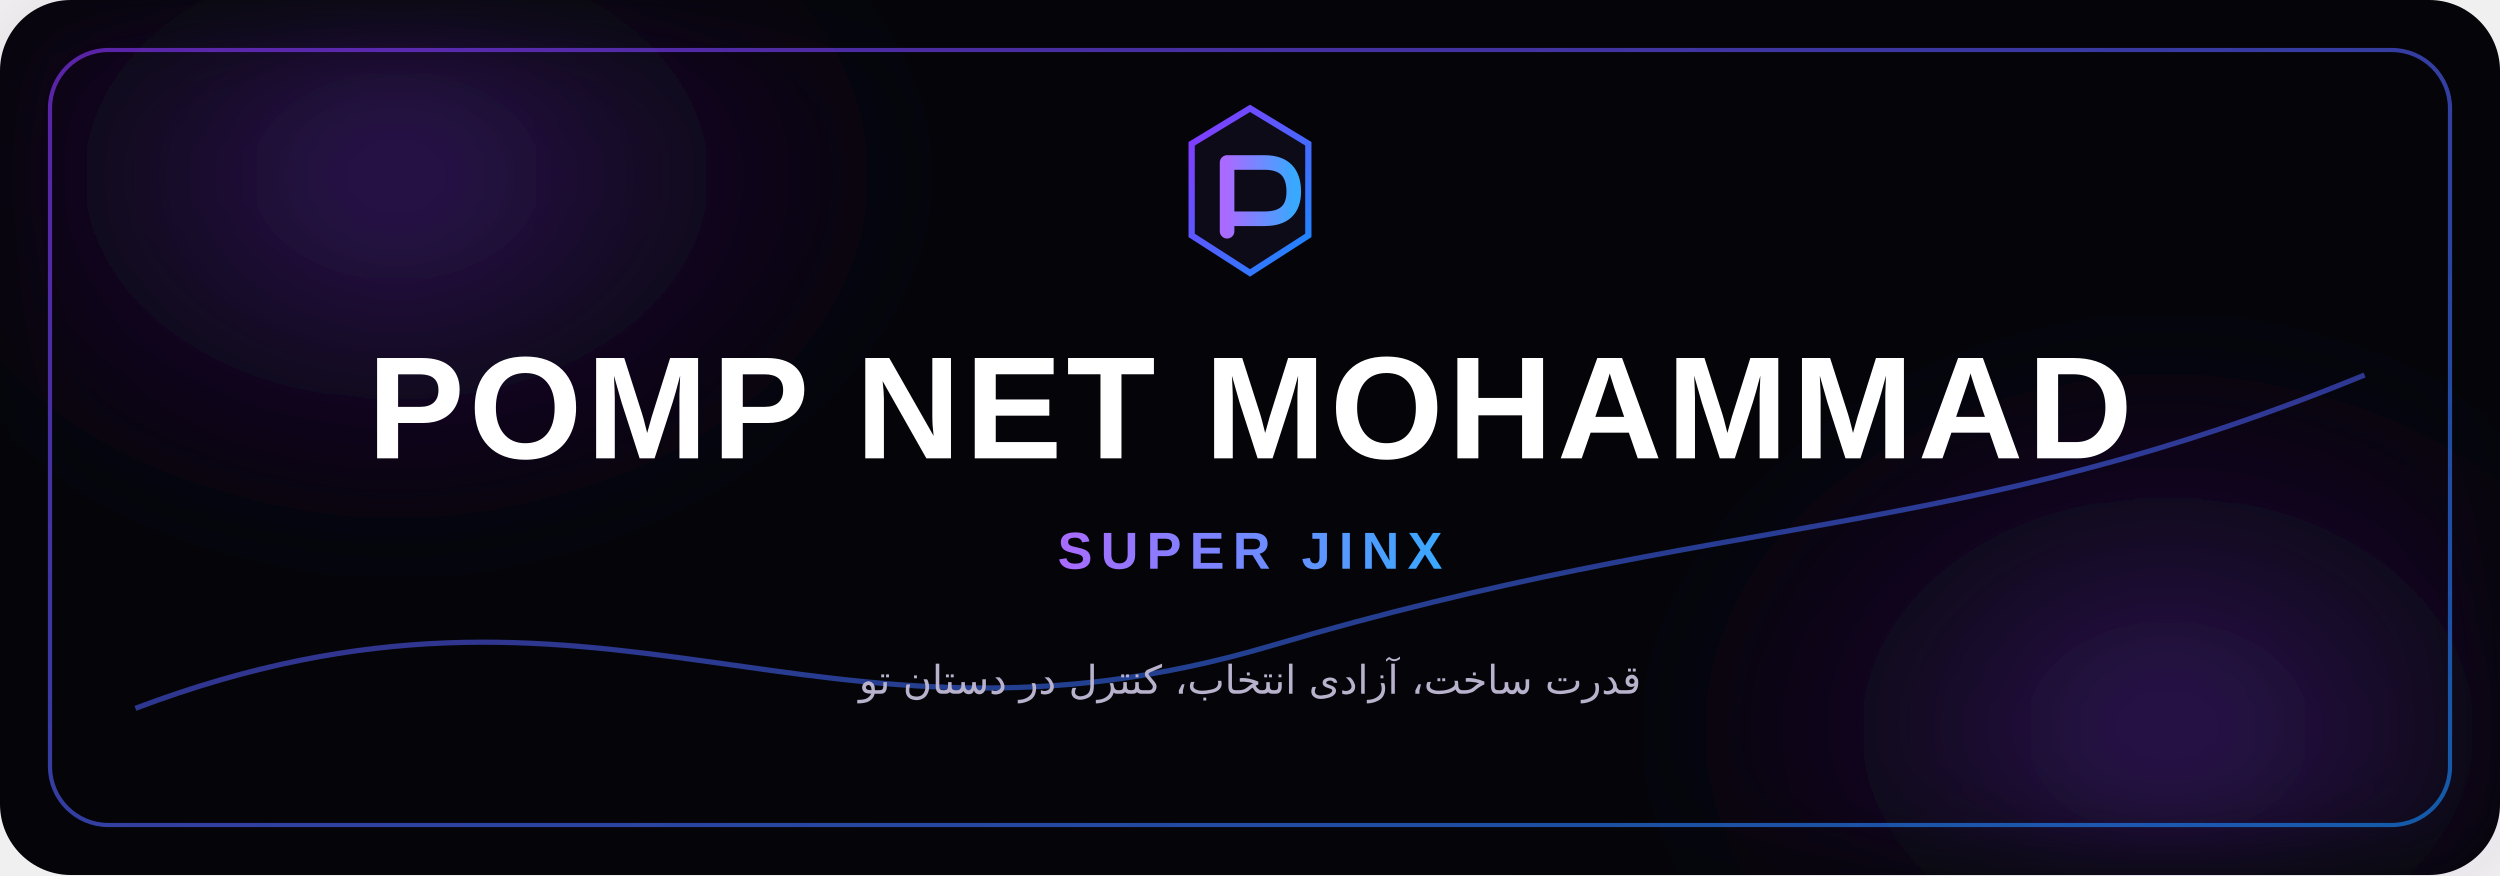
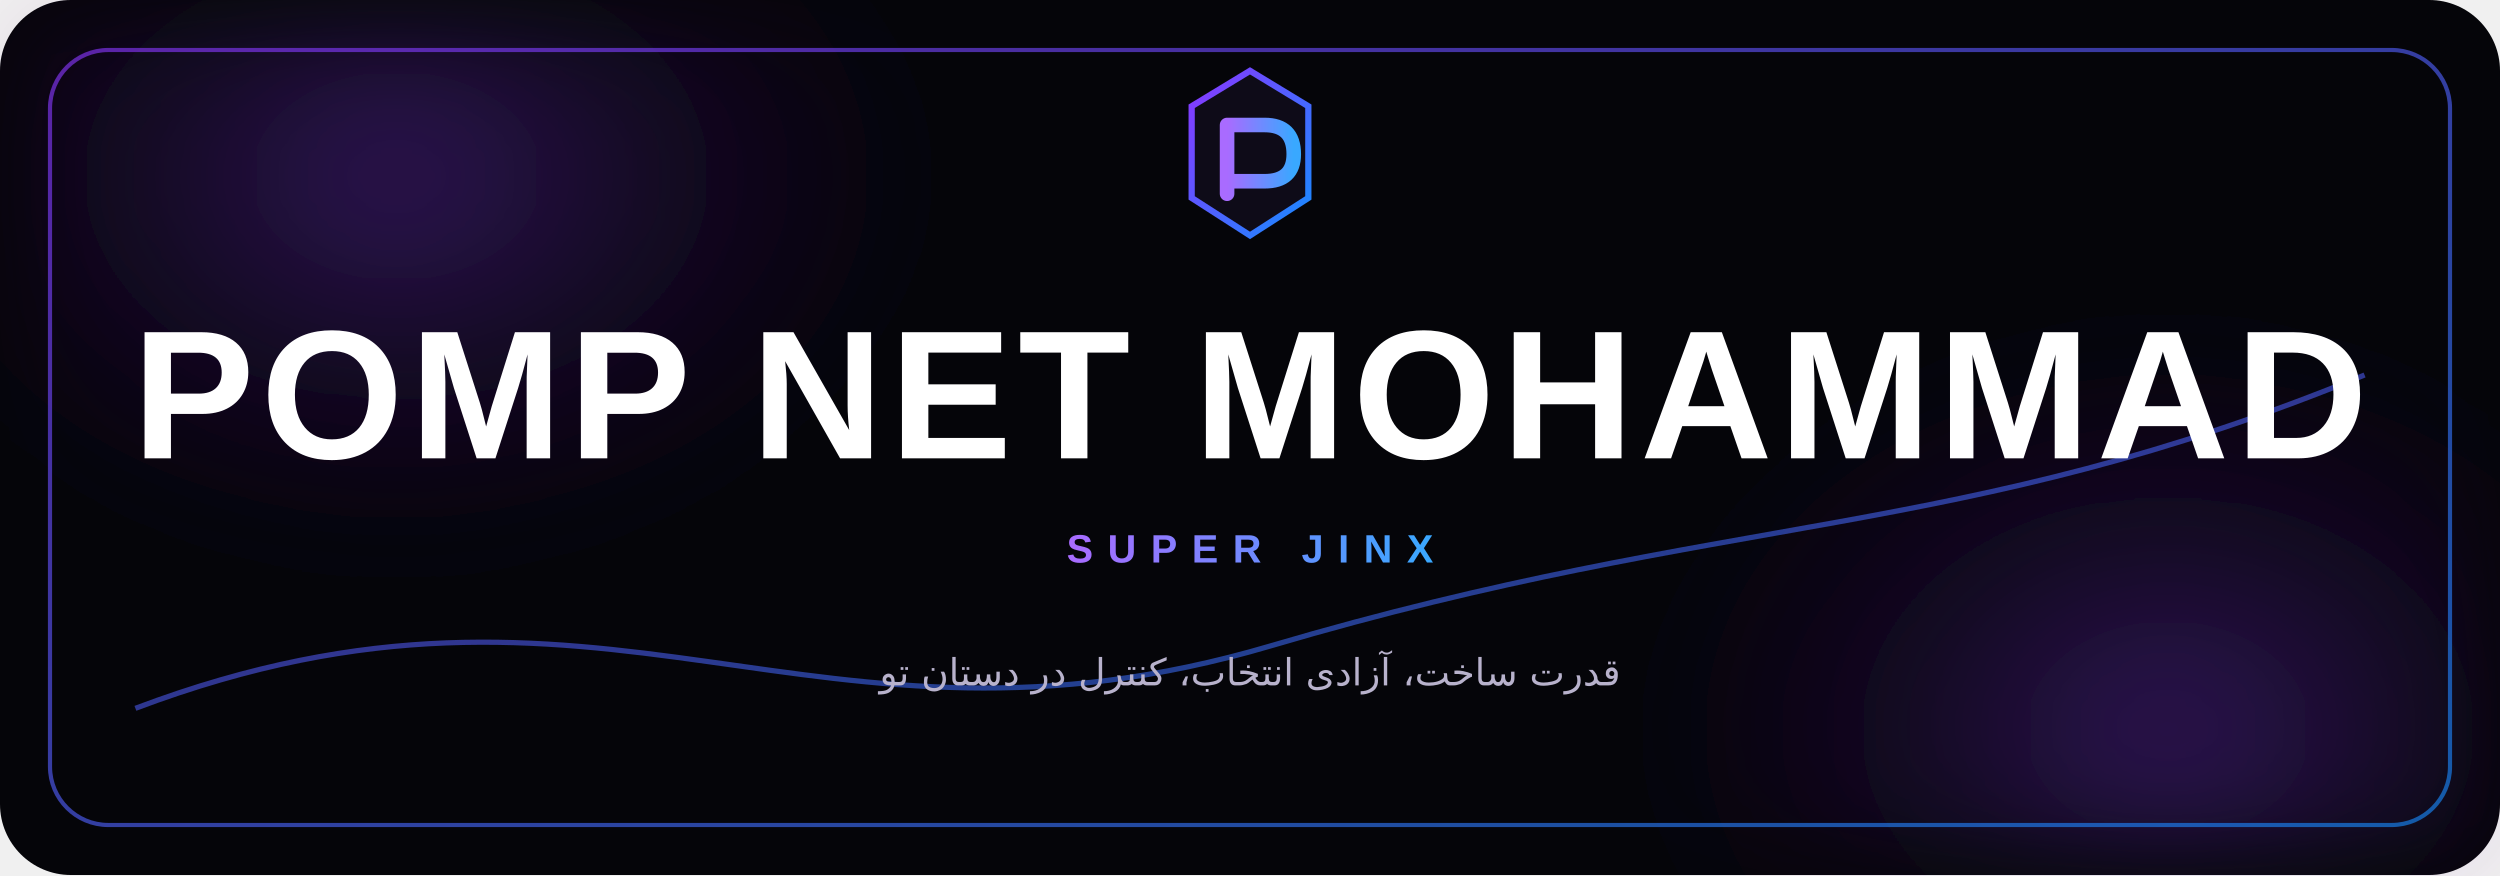
<svg xmlns="http://www.w3.org/2000/svg" width="1200" height="420" viewBox="0 0 1200 420" role="img" aria-labelledby="title desc">
  <defs>
    <linearGradient id="edge" x1="0" y1="0" x2="1" y2="1">
      <stop stop-color="#8B35FF" />
      <stop offset="1" stop-color="#168CFF" />
    </linearGradient>
    <linearGradient id="word" x1="0" y1="0" x2="1" y2="0">
      <stop stop-color="#A96BFF" />
      <stop offset="1" stop-color="#39A8FF" />
    </linearGradient>
    <radialGradient id="glow">
      <stop stop-color="#8B35FF" stop-opacity=".32" />
      <stop offset="1" stop-color="#050509" stop-opacity="0" />
    </radialGradient>
    <filter id="soft">
      <feGaussianBlur stdDeviation="28" />
    </filter>
  </defs>
  <rect width="1200" height="420" rx="34" fill="#050509" />
  <ellipse cx="190" cy="85" rx="310" ry="220" fill="url(#glow)" filter="url(#soft)" />
  <ellipse cx="1040" cy="350" rx="300" ry="230" fill="url(#glow)" filter="url(#soft)" />
  <rect x="24" y="24" width="1152" height="372" rx="28" fill="none" stroke="url(#edge)" stroke-opacity=".62" stroke-width="2" />
  <path d="M65 340 C290 255 390 375 610 310 S940 260 1135 180" fill="none" stroke="url(#edge)" stroke-width="2.5" opacity=".55" />
-   <g transform="translate(600 96)">
+   <g transform="translate(600 78)">
    <path d="M-28 -27 L0 -44 L28 -27 L28 17 L0 35 L-28 17 Z" fill="#0E0B18" stroke="url(#edge)" stroke-width="3" />
    <path d="M-11 15 V-18 H7 Q21 -18 21 -4 Q21 9 7 9 H-11" fill="none" stroke="url(#word)" stroke-width="7" stroke-linecap="round" stroke-linejoin="round" />
  </g>
-   <text x="600" y="220" text-anchor="middle" fill="#FFFFFF" font-family="Arial,sans-serif" font-size="70" font-weight="900" letter-spacing="2">POMP NET MOHAMMAD</text>
-   <text x="600" y="273" text-anchor="middle" fill="url(#word)" font-family="Arial,sans-serif" font-size="25" font-weight="700" letter-spacing="4">SUPER JINX</text>
-   <text x="600" y="333" text-anchor="middle" fill="#B8B2CC" font-family="Arial,sans-serif" font-size="19">قدرت ساخت، آزادی انتخاب، کنترل در دستان تو</text>
+   <text x="600" y="220" text-anchor="middle" fill="#FFFFFF" font-family="Arial,sans-serif" font-size="88" font-weight="900" letter-spacing="3">POMP NET MOHAMMAD</text>
+   <text x="600" y="270" text-anchor="middle" fill="url(#word)" font-family="Arial,sans-serif" font-size="19" font-weight="800" letter-spacing="7">SUPER JINX</text>
+   <text x="600" y="329" text-anchor="middle" fill="#B8B2CC" font-family="Arial,sans-serif" font-size="18">قدرت ساخت، آزادی انتخاب، کنترل در دستان تو</text>
</svg>
